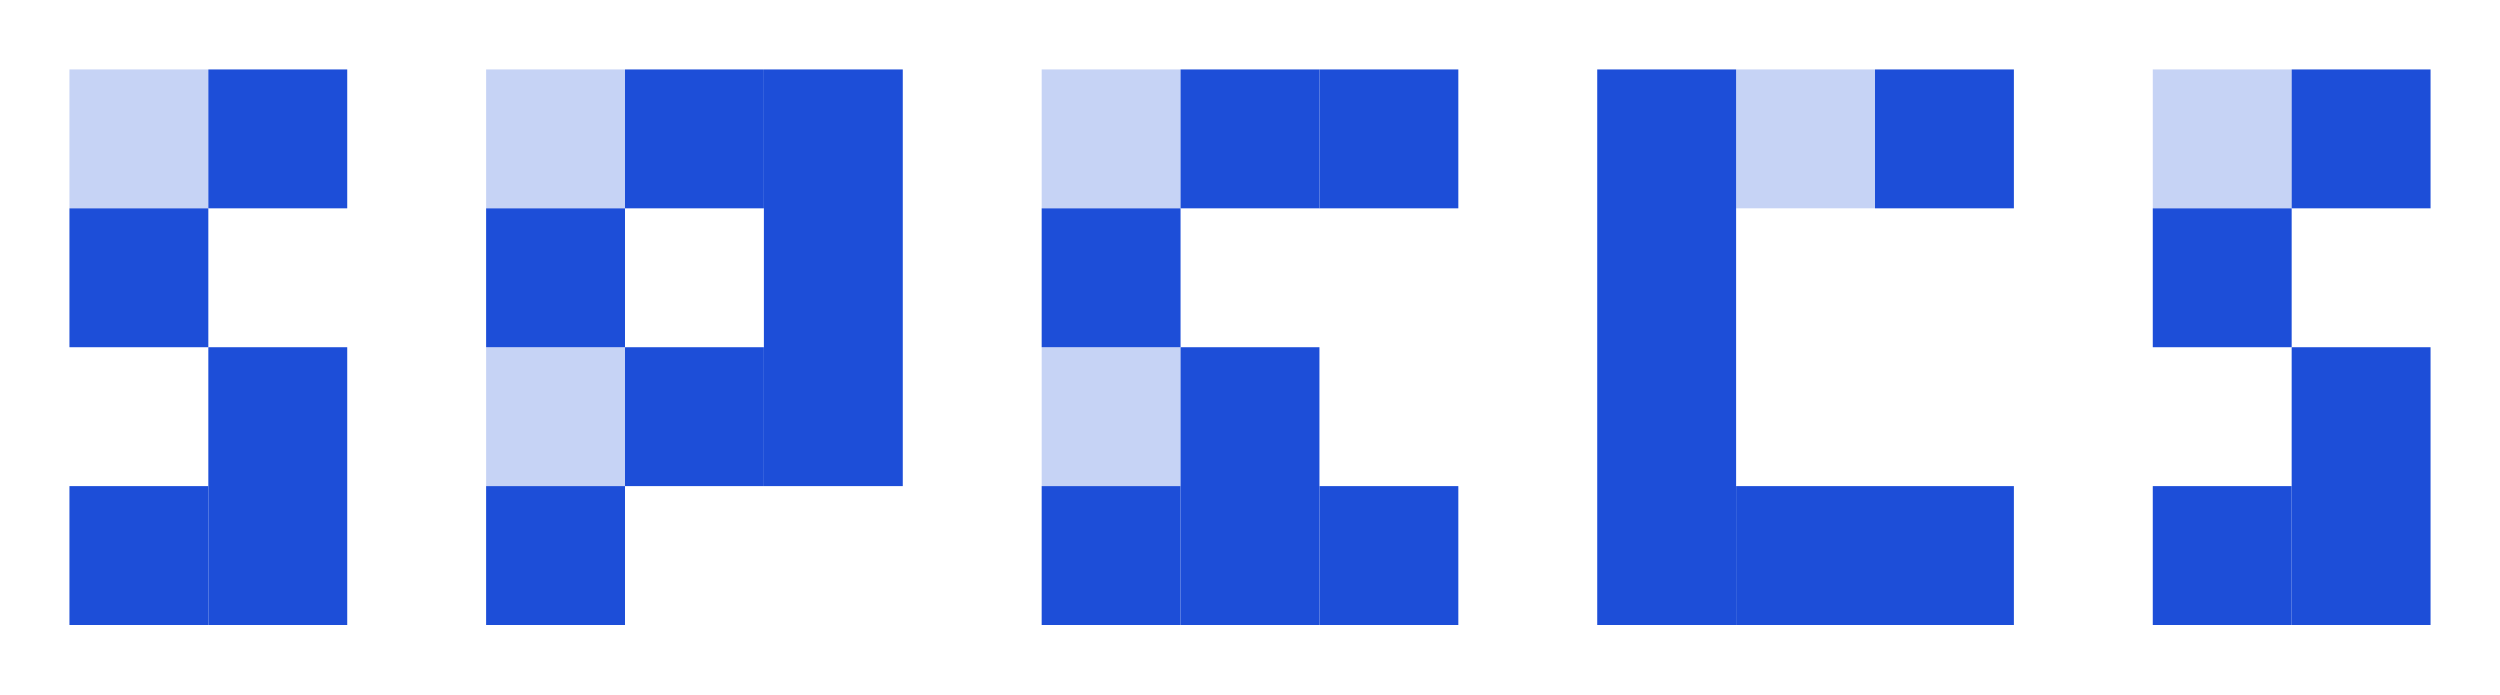
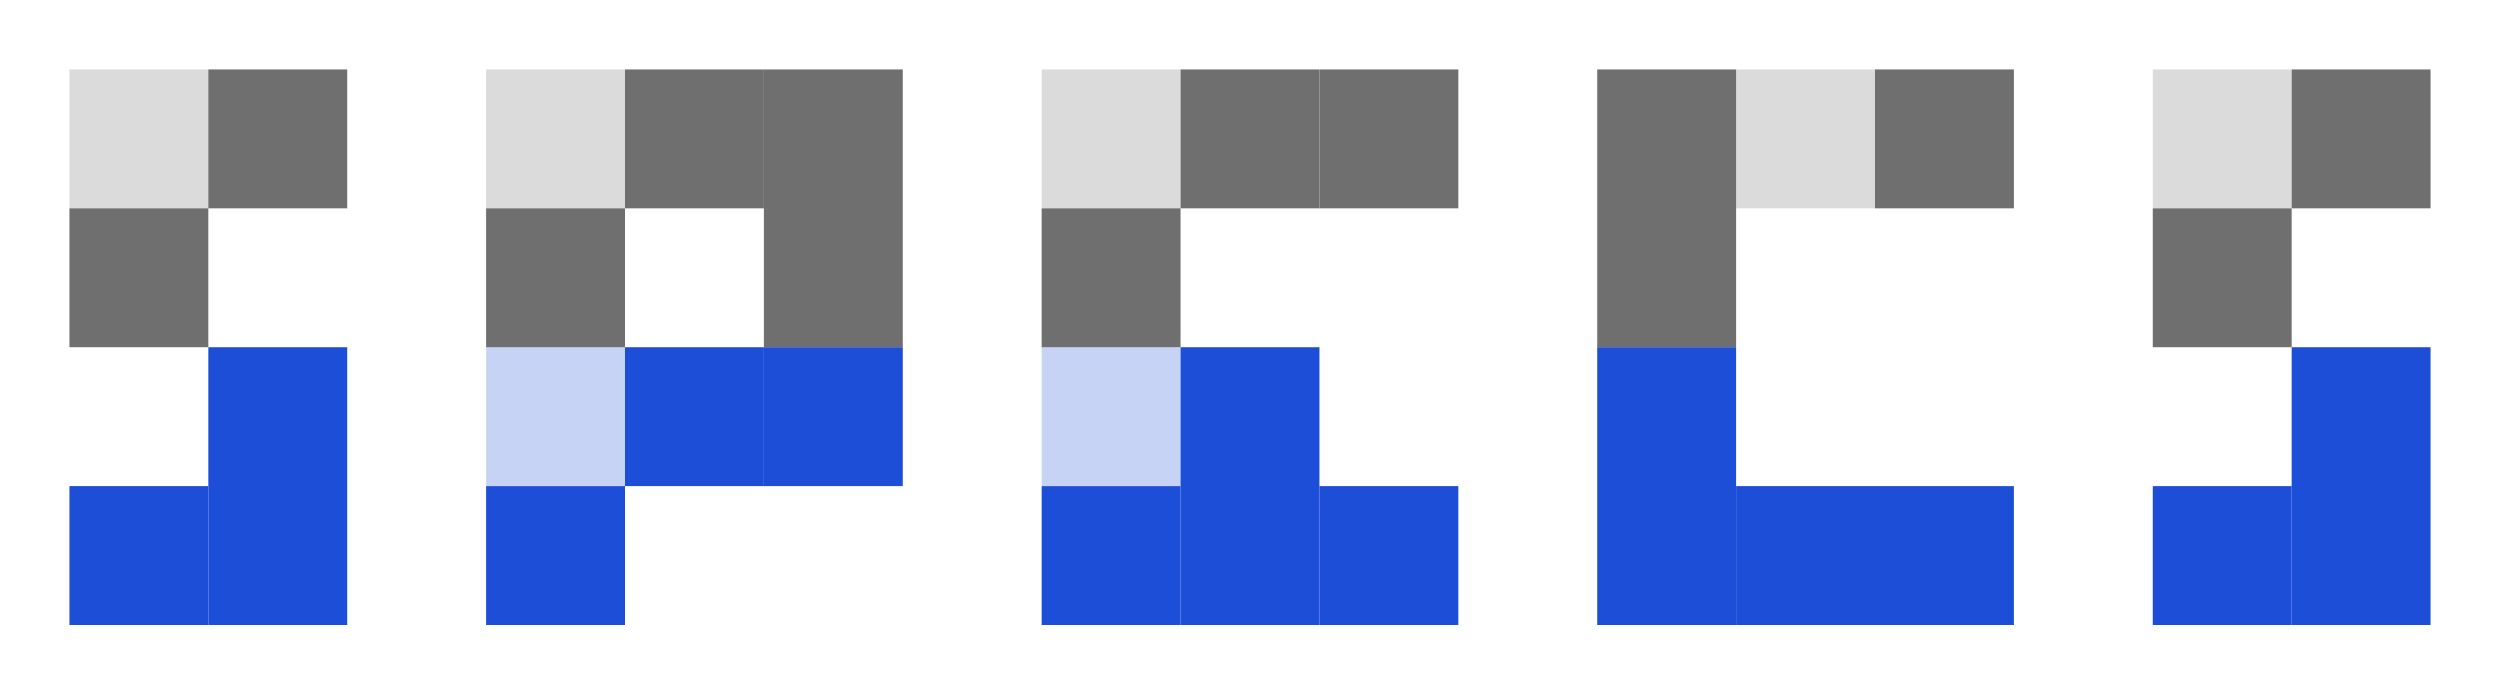
<svg xmlns="http://www.w3.org/2000/svg" viewBox="0 0 288 80" width="288" height="80" role="img" aria-label="specs">
-   <rect x="8" y="8" width="16" height="16" fill="#1D4ED8" opacity="0.25" />
-   <rect x="8" y="24" width="16" height="16" fill="#1D4ED8" />
-   <rect x="8" y="56" width="16" height="16" fill="#1D4ED8" />
-   <rect x="24" y="8" width="16" height="16" fill="#1D4ED8" />
-   <rect x="24" y="40" width="16" height="32" fill="#1D4ED8" />
-   <rect x="56" y="8" width="16" height="16" fill="#1D4ED8" opacity="0.25" />
-   <rect x="56" y="24" width="16" height="16" fill="#1D4ED8" />
-   <rect x="56" y="40" width="16" height="16" fill="#1D4ED8" opacity="0.25" />
-   <rect x="56" y="56" width="16" height="16" fill="#1D4ED8" />
-   <rect x="72" y="8" width="16" height="16" fill="#1D4ED8" />
-   <rect x="72" y="40" width="16" height="16" fill="#1D4ED8" />
-   <rect x="88" y="8" width="16" height="48" fill="#1D4ED8" />
-   <rect x="120" y="8" width="16" height="16" fill="#1D4ED8" opacity="0.25" />
-   <rect x="120" y="24" width="16" height="16" fill="#1D4ED8" />
-   <rect x="120" y="40" width="16" height="16" fill="#1D4ED8" opacity="0.25" />
-   <rect x="120" y="56" width="16" height="16" fill="#1D4ED8" />
-   <rect x="136" y="8" width="16" height="16" fill="#1D4ED8" />
-   <rect x="136" y="40" width="16" height="32" fill="#1D4ED8" />
-   <rect x="152" y="8" width="16" height="16" fill="#1D4ED8" />
-   <rect x="152" y="56" width="16" height="16" fill="#1D4ED8" />
-   <rect x="184" y="8" width="16" height="64" fill="#1D4ED8" />
-   <rect x="200" y="8" width="16" height="16" fill="#1D4ED8" opacity="0.25" />
-   <rect x="200" y="56" width="16" height="16" fill="#1D4ED8" />
-   <rect x="216" y="8" width="16" height="16" fill="#1D4ED8" />
-   <rect x="216" y="56" width="16" height="16" fill="#1D4ED8" />
-   <rect x="248" y="8" width="16" height="16" fill="#1D4ED8" opacity="0.25" />
-   <rect x="248" y="24" width="16" height="16" fill="#1D4ED8" />
-   <rect x="248" y="56" width="16" height="16" fill="#1D4ED8" />
-   <rect x="264" y="8" width="16" height="16" fill="#1D4ED8" />
-   <rect x="264" y="40" width="16" height="32" fill="#1D4ED8" />
+   <rect x="8" y="8" width="16" height="16" fill="#6f6f6f" opacity="0.25" />
+   <rect x="8" y="24" width="16" height="16" fill="#6f6f6f" />
+   <rect x="8" y="56" width="16" height="16" fill="#1d4ed8" />
+   <rect x="24" y="8" width="16" height="16" fill="#6f6f6f" />
+   <rect x="24" y="40" width="16" height="32" fill="#1d4ed8" />
+   <rect x="56" y="8" width="16" height="16" fill="#6f6f6f" opacity="0.25" />
+   <rect x="56" y="24" width="16" height="16" fill="#6f6f6f" />
+   <rect x="56" y="40" width="16" height="16" fill="#1d4ed8" opacity="0.25" />
+   <rect x="56" y="56" width="16" height="16" fill="#1d4ed8" />
+   <rect x="72" y="8" width="16" height="16" fill="#6f6f6f" />
+   <rect x="72" y="40" width="16" height="16" fill="#1d4ed8" />
+   <rect x="88" y="8" width="16" height="32" fill="#6f6f6f" />
+   <rect x="88" y="40" width="16" height="16" fill="#1d4ed8" />
+   <rect x="120" y="8" width="16" height="16" fill="#6f6f6f" opacity="0.25" />
+   <rect x="120" y="24" width="16" height="16" fill="#6f6f6f" />
+   <rect x="120" y="40" width="16" height="16" fill="#1d4ed8" opacity="0.25" />
+   <rect x="120" y="56" width="16" height="16" fill="#1d4ed8" />
+   <rect x="136" y="8" width="16" height="16" fill="#6f6f6f" />
+   <rect x="136" y="40" width="16" height="32" fill="#1d4ed8" />
+   <rect x="152" y="8" width="16" height="16" fill="#6f6f6f" />
+   <rect x="152" y="56" width="16" height="16" fill="#1d4ed8" />
+   <rect x="184" y="8" width="16" height="32" fill="#6f6f6f" />
+   <rect x="184" y="40" width="16" height="32" fill="#1d4ed8" />
+   <rect x="200" y="8" width="16" height="16" fill="#6f6f6f" opacity="0.25" />
+   <rect x="200" y="56" width="16" height="16" fill="#1d4ed8" />
+   <rect x="216" y="8" width="16" height="16" fill="#6f6f6f" />
+   <rect x="216" y="56" width="16" height="16" fill="#1d4ed8" />
+   <rect x="248" y="8" width="16" height="16" fill="#6f6f6f" opacity="0.25" />
+   <rect x="248" y="24" width="16" height="16" fill="#6f6f6f" />
+   <rect x="248" y="56" width="16" height="16" fill="#1d4ed8" />
+   <rect x="264" y="8" width="16" height="16" fill="#6f6f6f" />
+   <rect x="264" y="40" width="16" height="32" fill="#1d4ed8" />
</svg>
